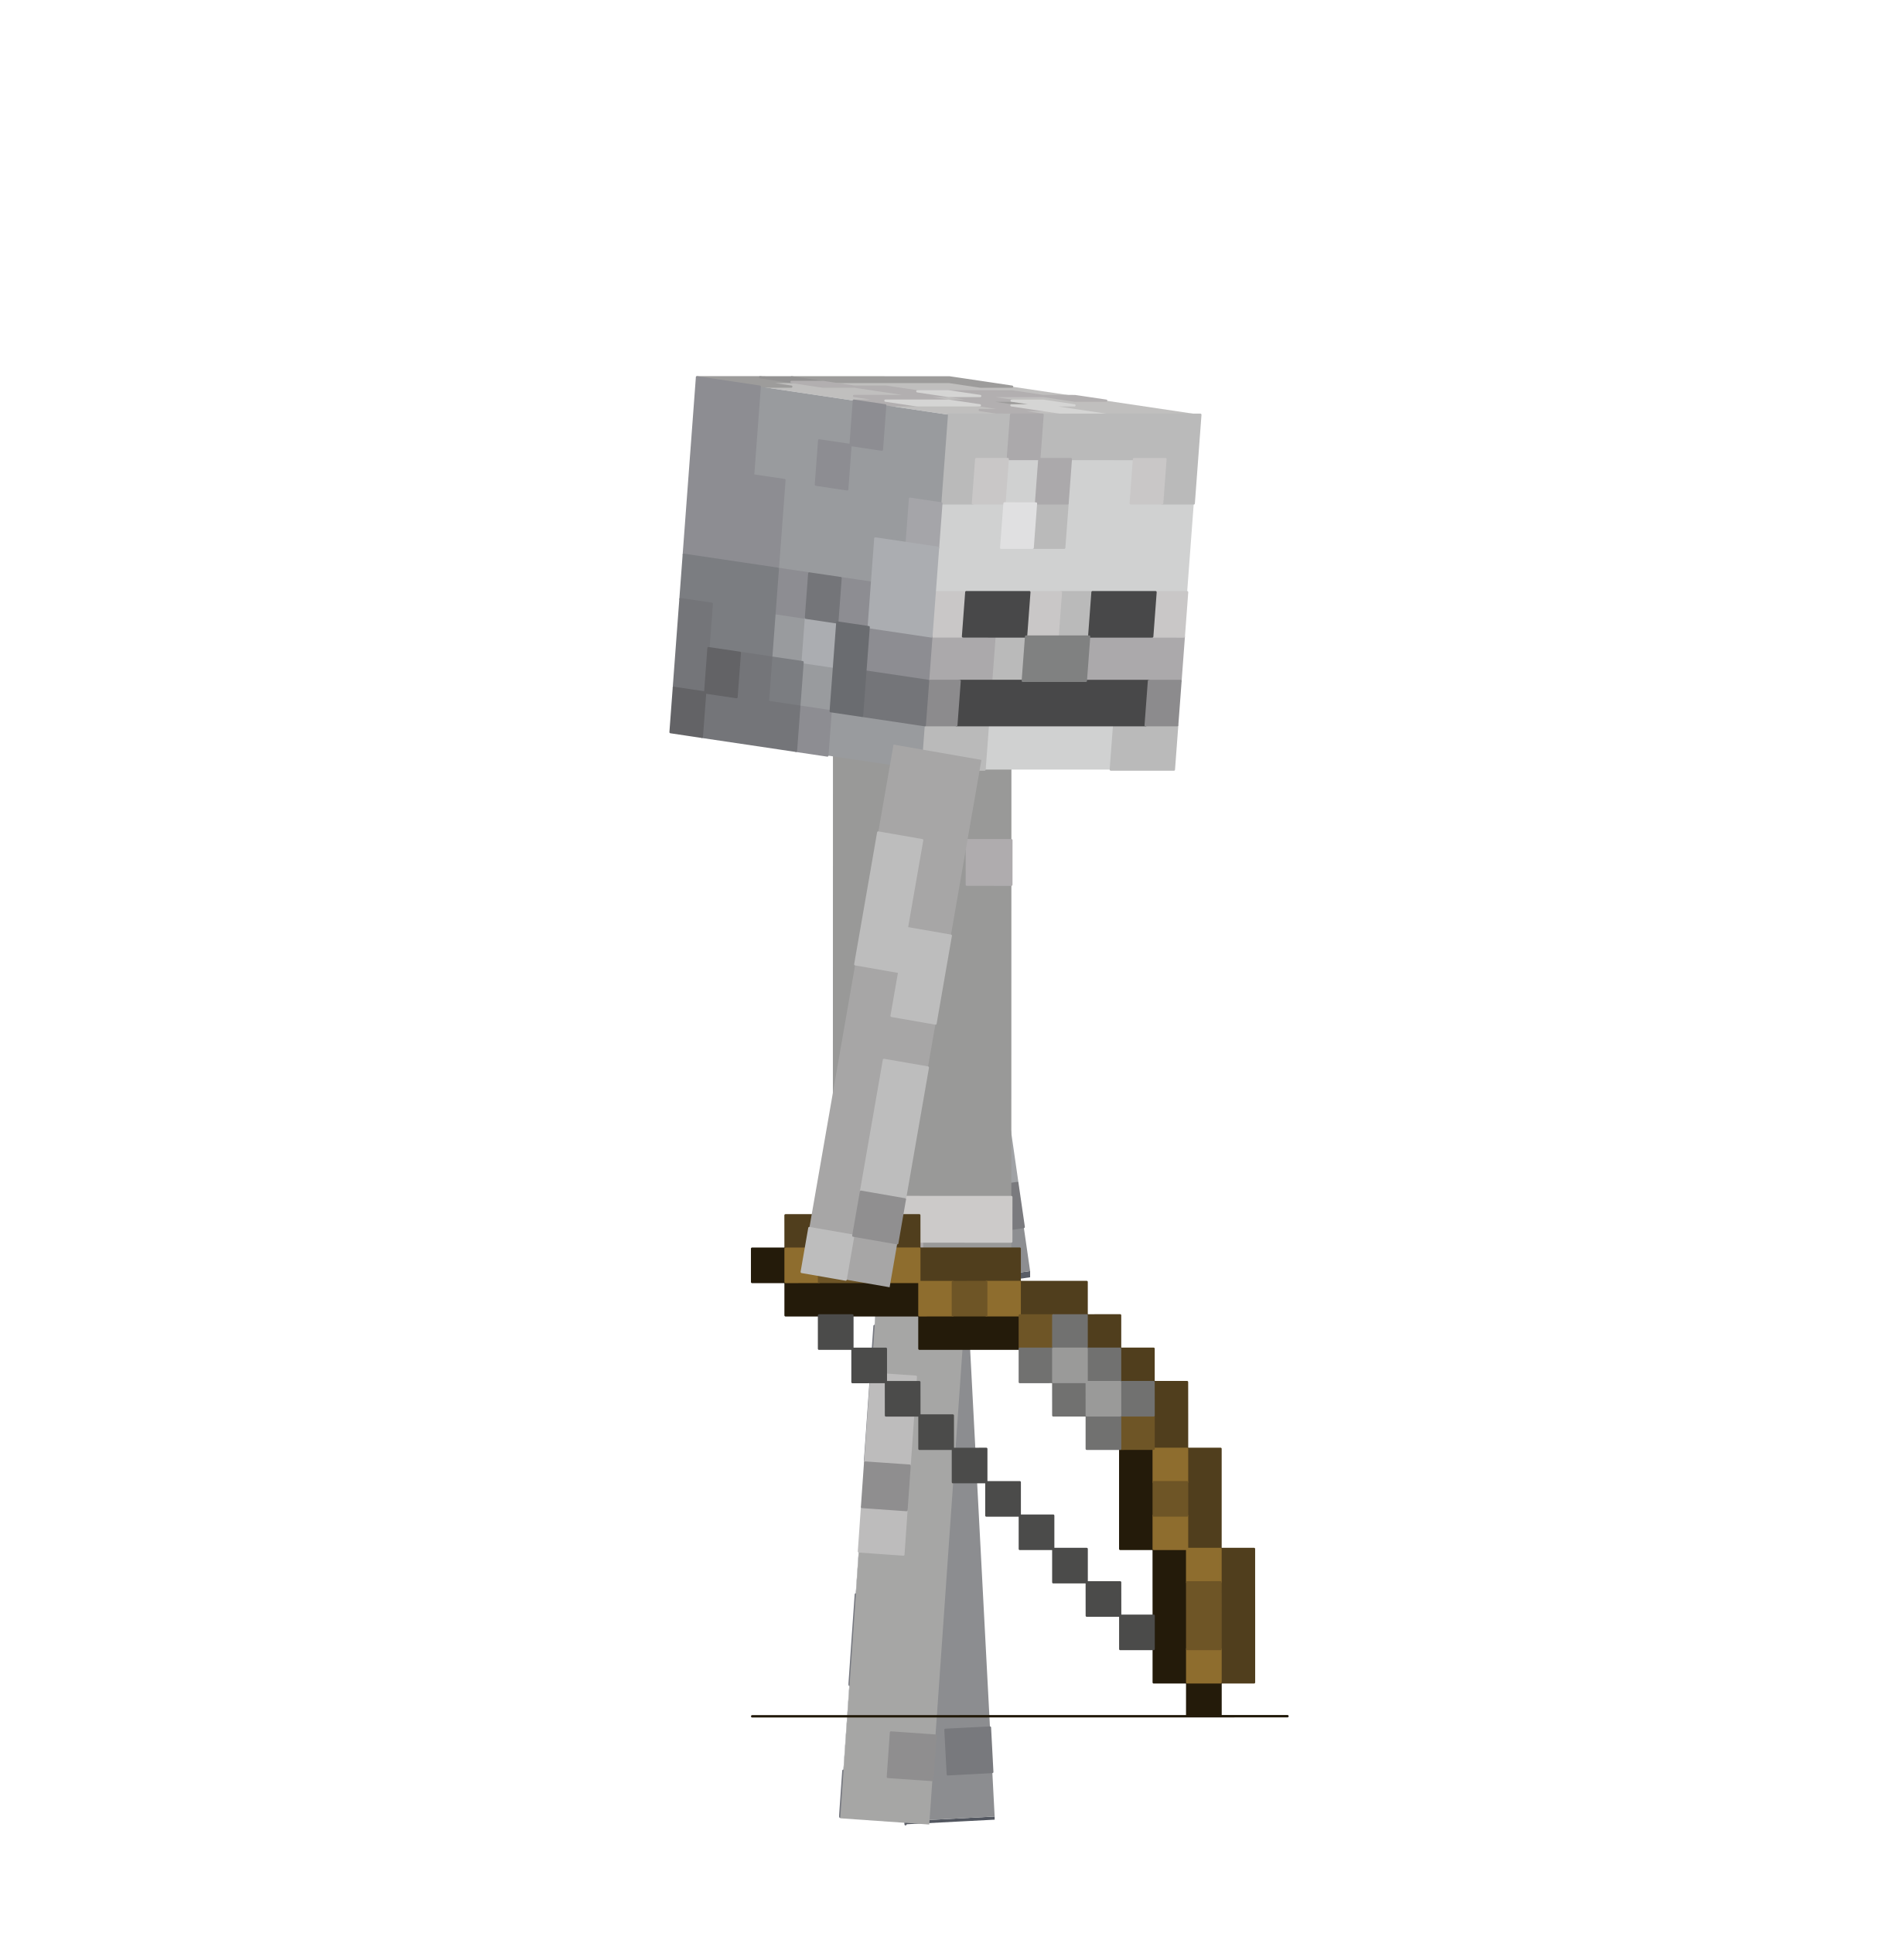
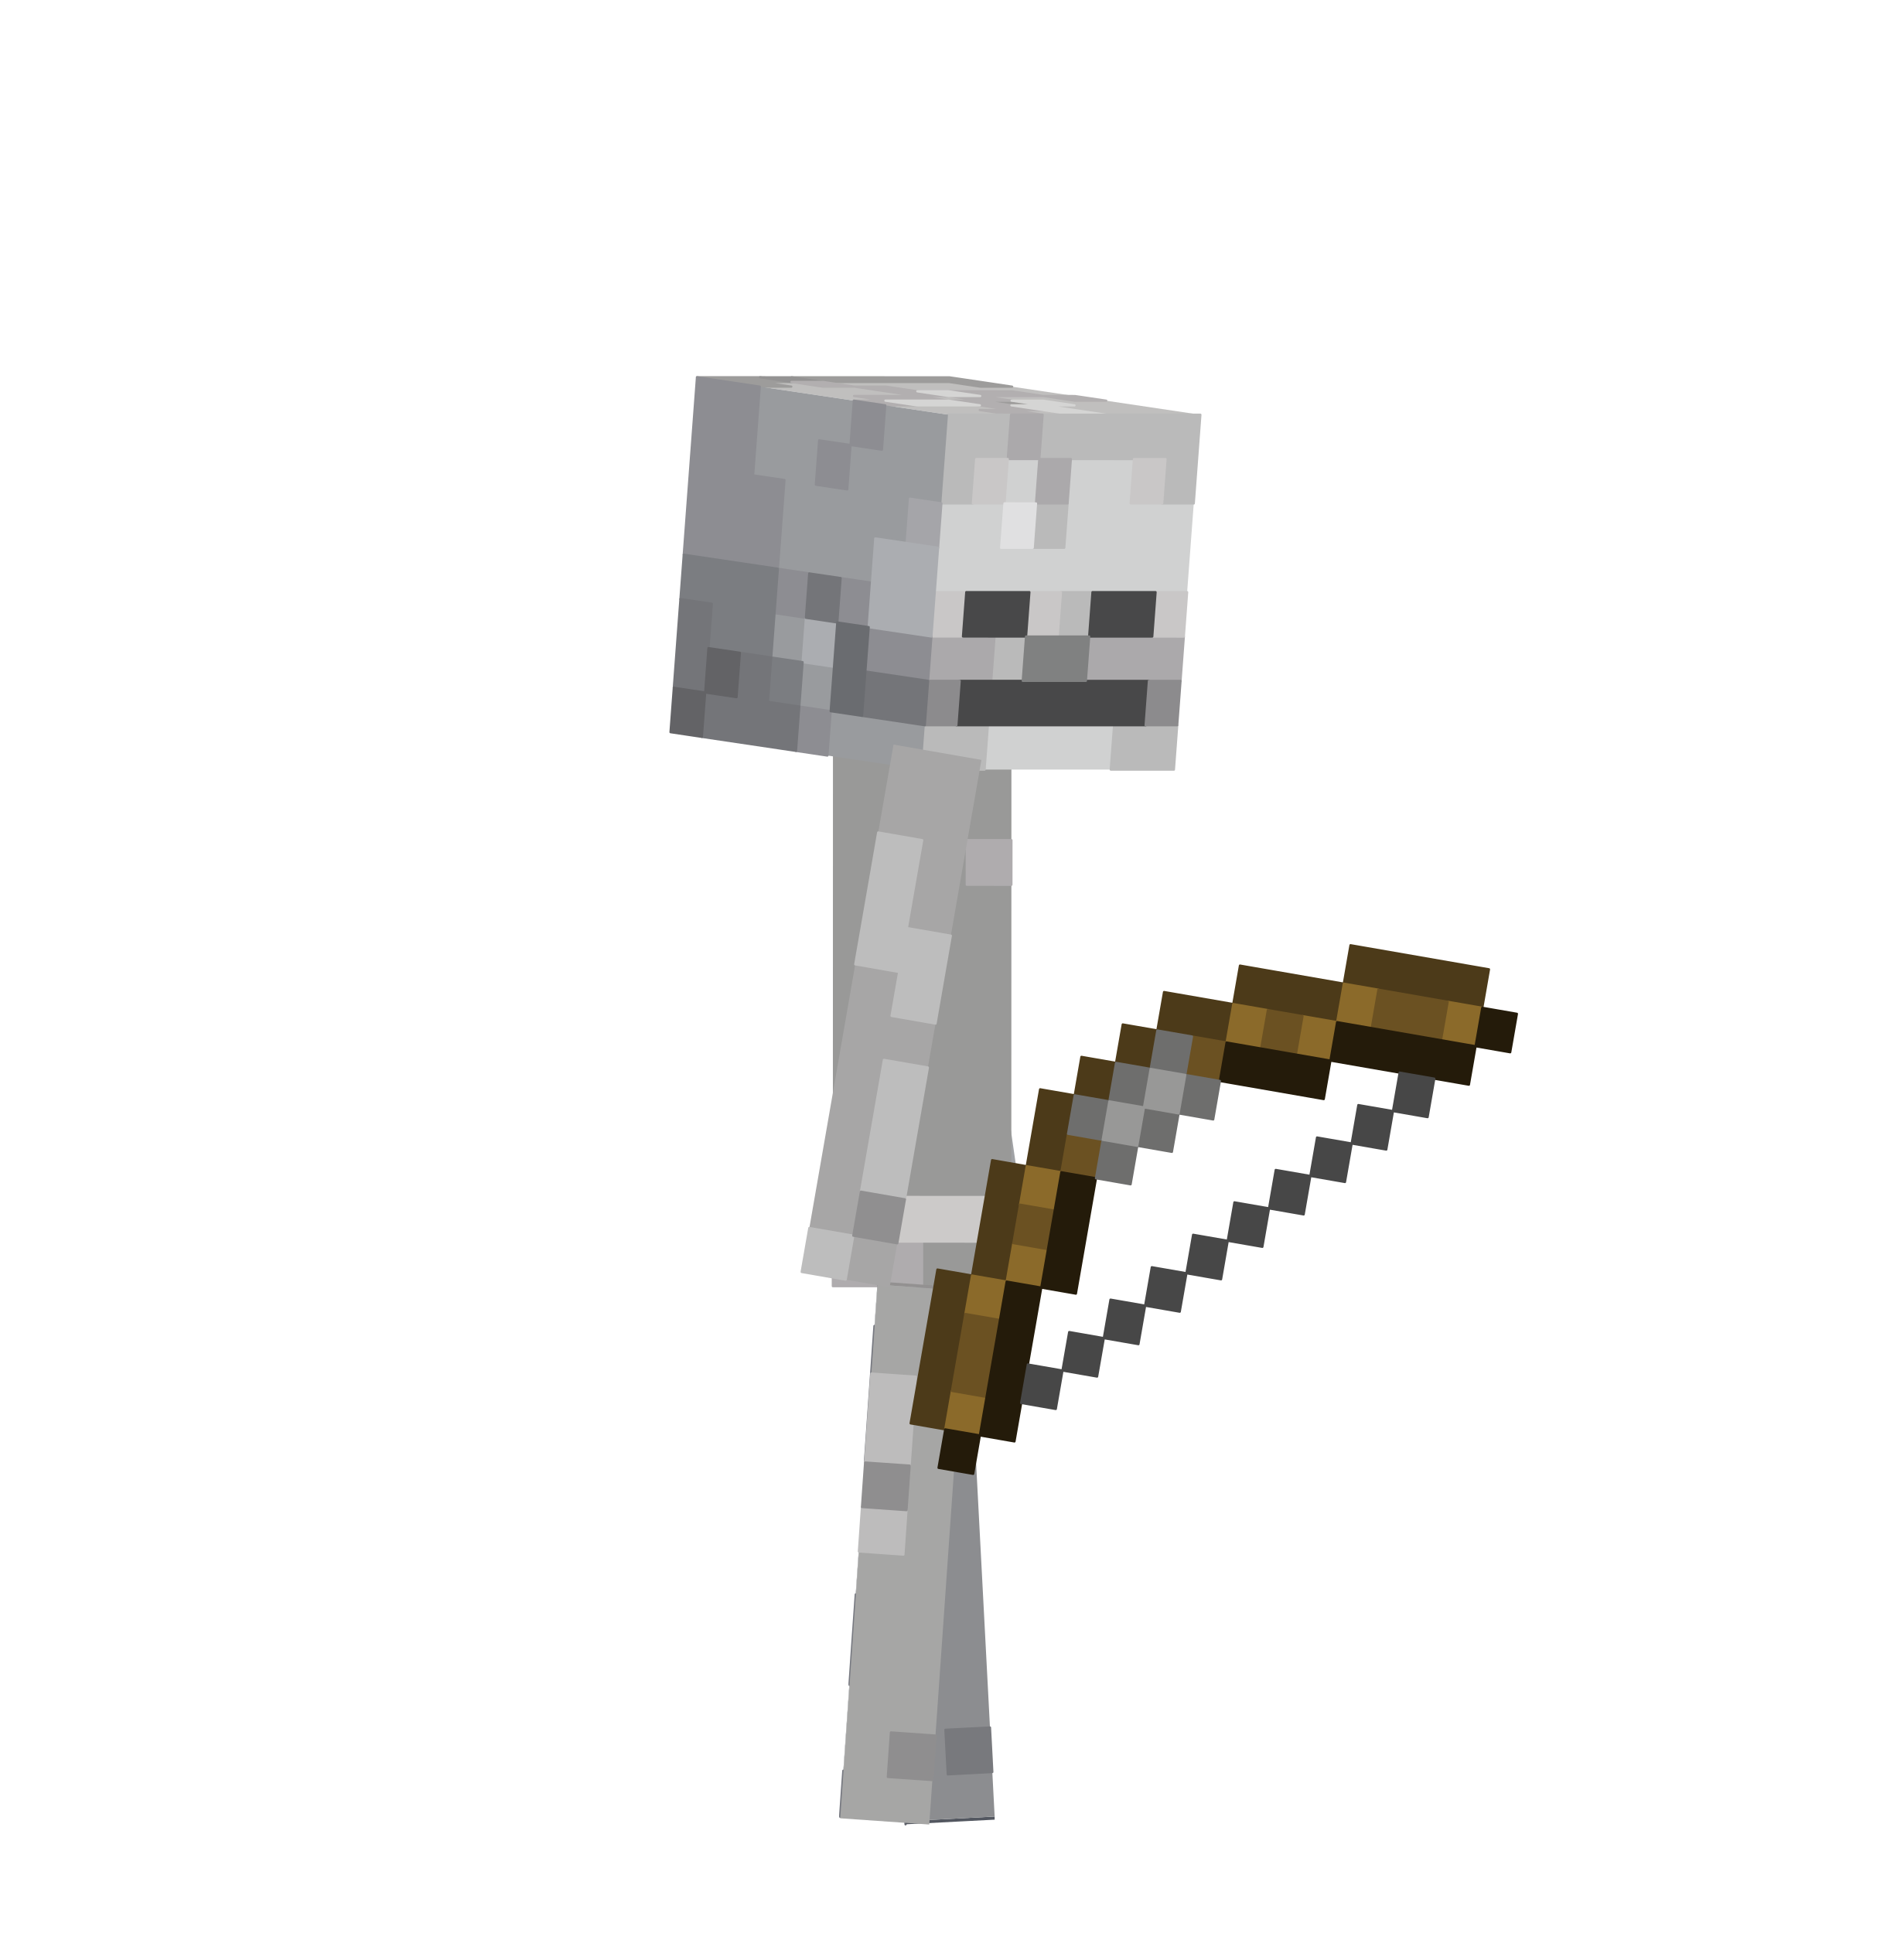
<svg xmlns="http://www.w3.org/2000/svg" viewBox="0 0 512 520" width="512" height="520" role="img" aria-labelledby="draw-1-title">
  <g id="skeleton">
    <g id="arm-left" aria-label="Left arm">
      <g class="face" data-face="back">
        <path fill="#5f646c" d="M232.72 204.85L232.72 203.18L253.31 345.35L253.31 347.03Z" />
        <path fill="#6c7079" stroke="#6c7079" stroke-width=".6" stroke-linejoin="round" d="M234.43 216.7L234.43 215.86L236.15 227.71L236.15 228.55ZM236.15 228.55L236.15 227.71L237.86 239.56L237.86 240.4ZM244.73 286.95L244.73 286.11L246.45 297.96L246.45 298.8ZM246.45 298.8L246.45 297.96L248.16 309.81L248.16 310.65ZM248.16 310.65L248.16 309.81L249.88 321.66L249.88 322.49ZM251.59 335.18L251.59 334.34L253.31 346.19L253.31 347.03Z" />
        <path fill="#535760" stroke="#535760" stroke-width=".6" stroke-linejoin="round" d="M241.3 263.26L241.3 262.42L243.01 274.27L243.01 275.1ZM249.88 322.49L249.88 321.66L251.59 333.5L251.59 334.34Z" />
      </g>
      <g class="face" data-face="bottom">
        <path fill="#595d66" d="M277.06 341.93L277.06 343.6L253.31 347.03L253.31 345.35Z" />
      </g>
      <g class="face" data-face="nx">
        <path fill="#8d8e91" d="M232.72 203.18L256.47 199.76L277.06 341.93L253.31 345.35Z" />
        <path fill="#a0a2a5" stroke="#a0a2a5" stroke-width=".6" stroke-linejoin="round" d="M236.15 226.87L248.03 225.16L249.74 237.01L237.86 238.72ZM237.86 238.72L249.74 237.01L251.46 248.86L239.58 250.57ZM239.58 250.57L263.33 247.15L265.05 258.99L241.3 262.42ZM253.17 260.71L265.05 258.99L266.77 270.84L254.89 272.55ZM256.61 284.4L268.48 282.69L270.2 294.54L258.32 296.25ZM258.32 296.25L270.2 294.54L271.92 306.38L260.04 308.1ZM260.04 308.1L271.92 306.38L273.63 318.23L261.75 319.94ZM251.59 333.5L263.47 331.79L265.19 343.64L253.31 345.35Z" />
        <path fill="#7a7a7e" stroke="#7a7a7e" stroke-width=".6" stroke-linejoin="round" d="M261.75 319.94L273.63 318.23L275.35 330.08L263.47 331.79Z" />
      </g>
    </g>
    <g id="leg-left" aria-label="Left leg">
      <g class="face" data-face="back">
        <path fill="#585c64" d="M236.02 347.05L236.02 346.21L243.55 489.92L243.55 490.76Z" />
        <path fill="#646770" stroke="#646770" stroke-width=".6" stroke-linejoin="round" d="M236.64 359.02L236.64 358.6L237.27 370.58L237.27 371ZM237.27 371L237.27 370.58L237.9 382.56L237.9 382.98ZM237.9 382.98L237.9 382.56L238.53 394.53L238.53 394.95ZM240.41 430.46L240.41 430.04L241.04 442.02L241.04 442.44ZM241.04 442.44L241.04 442.02L241.67 454L241.67 454.41ZM242.92 478.79L242.92 478.37L243.55 490.34L243.55 490.76Z" />
      </g>
      <g class="face" data-face="bottom">
        <path fill="#535760" d="M267.52 488.67L267.52 489.51L243.55 490.76L243.55 489.92Z" />
      </g>
      <g class="face" data-face="nx">
        <path fill="#8c8d90" d="M236.02 346.21L259.98 344.95L267.52 488.67L243.55 489.92Z" />
        <path fill="#9fa0a3" stroke="#9fa0a3" stroke-width=".6" stroke-linejoin="round" d="M237.27 370.16L249.26 369.53L249.88 381.51L237.9 382.14ZM237.9 382.14L249.88 381.51L250.51 393.49L238.53 394.11ZM239.16 406.09L251.14 405.46L251.77 417.44L239.78 418.07Z" />
        <path fill="#78797d" stroke="#78797d" stroke-width=".6" stroke-linejoin="round" d="M238.53 394.11L250.51 393.49L251.14 405.46L239.16 406.09ZM254.28 465.34L266.26 464.72L266.89 476.69L254.91 477.32Z" />
      </g>
    </g>
    <g id="torso" aria-label="Torso">
      <g class="face" data-face="nx">
        <path fill="#999998" d="M224.03 201.99L272.03 202.01L272 346.01L224 345.99Z" />
        <path fill="#afacae" stroke="#afacae" stroke-width=".6" stroke-linejoin="round" d="M260.03 226L272.03 226.01L272.02 238.01L260.02 238ZM224 333.99L248 334L248 346L224 345.99Z" />
        <path fill="#cccac9" stroke="#cccac9" stroke-width=".6" stroke-linejoin="round" d="M224.01 321.99L272.01 322.01L272 334.01L224 333.99Z" />
      </g>
    </g>
    <g id="head" aria-label="Head">
      <g class="face" data-face="top">
        <path fill="#c0bfbe" d="M187.46 101.49L255.34 101.51L322.85 111.57L254.97 111.55Z" />
        <path fill="#9d9c9b" stroke="#9d9c9b" stroke-width=".6" stroke-linejoin="round" d="M187.46 101.49L204.43 101.49L212.87 102.75L195.9 102.75ZM212.92 101.5L255.34 101.51L263.78 102.76L221.35 102.75ZM195.9 102.75L204.38 102.75L212.82 104.01L204.34 104.01ZM255.3 102.76L263.78 102.76L272.22 104.02L263.73 104.02ZM263.59 107.79L272.08 107.79L280.52 109.05L272.03 109.04Z" />
        <path fill="#949393" stroke="#949393" stroke-width=".6" stroke-linejoin="round" d="M204.43 101.49L212.92 101.5L221.35 102.75L212.87 102.75Z" />
        <path fill="#b2afb0" stroke="#b2afb0" stroke-width=".6" stroke-linejoin="round" d="M212.87 102.75L221.35 102.75L229.79 104.01L221.31 104.01ZM229.79 104.01L238.28 104.01L246.72 105.27L238.23 105.27ZM238.23 105.27L246.72 105.27L255.15 106.53L246.67 106.53ZM255.2 105.27L272.17 105.28L280.61 106.53L263.64 106.53ZM229.7 106.52L246.67 106.53L255.11 107.78L238.14 107.78ZM255.15 106.53L263.64 106.53L272.08 107.79L263.59 107.79ZM280.61 106.53L289.1 106.54L297.53 107.79L289.05 107.79ZM229.65 107.78L238.14 107.78L246.58 109.04L238.09 109.04ZM255.11 107.78L263.59 107.79L272.03 109.04L263.55 109.04ZM263.55 109.04L272.03 109.04L280.47 110.3L271.98 110.3ZM263.5 110.3L271.98 110.3L280.42 111.56L271.94 111.56Z" />
        <path fill="#d5d5d4" stroke="#d5d5d4" stroke-width=".6" stroke-linejoin="round" d="M246.72 105.27L255.2 105.27L263.64 106.53L255.15 106.53ZM238.14 107.78L255.11 107.78L263.55 109.04L246.58 109.04ZM272.08 107.79L280.56 107.79L289 109.05L280.52 109.05ZM272.03 109.04L280.52 109.05L288.96 110.3L280.47 110.3ZM280.47 110.3L288.96 110.3L297.39 111.56L288.91 111.56Z" />
      </g>
      <g class="face" data-face="front">
        <path fill="#d0d1d1" d="M254.97 111.55L322.85 111.57L315.73 207.04L247.84 207.02Z" />
        <path fill="#bababa" stroke="#bababa" stroke-width=".6" stroke-linejoin="round" d="M254.97 111.55L271.94 111.56L271.05 123.49L254.08 123.49ZM280.42 111.56L322.85 111.57L321.96 123.5L279.53 123.49ZM254.08 123.49L262.56 123.49L261.67 135.42L253.19 135.42ZM313.47 123.5L321.96 123.5L321.07 135.43L312.58 135.43ZM278.64 135.43L287.13 135.43L286.24 147.36L277.75 147.36ZM285.35 159.3L293.83 159.3L292.94 171.23L284.46 171.23ZM267.49 171.23L275.97 171.23L275.08 183.16L266.59 183.16ZM248.73 195.09L265.7 195.09L264.81 207.03L247.84 207.02ZM299.65 195.1L316.62 195.1L315.73 207.04L298.75 207.03Z" />
        <path fill="#aba9ab" stroke="#aba9ab" stroke-width=".6" stroke-linejoin="round" d="M271.94 111.56L280.42 111.56L279.53 123.49L271.05 123.49ZM279.53 123.49L288.02 123.49L287.13 135.43L278.64 135.43ZM250.51 171.22L267.49 171.23L266.59 183.16L249.62 183.16ZM292.94 171.23L318.4 171.24L317.51 183.17L292.05 183.16Z" />
        <path fill="#c9c7c7" stroke="#c9c7c7" stroke-width=".6" stroke-linejoin="round" d="M262.56 123.49L271.05 123.49L270.16 135.42L261.67 135.42ZM304.99 123.5L313.47 123.5L312.58 135.43L304.1 135.43ZM251.41 159.29L259.89 159.29L259 171.22L250.51 171.22ZM276.86 159.29L285.35 159.3L284.46 171.23L275.97 171.23ZM310.8 159.3L319.29 159.3L318.4 171.24L309.91 171.23Z" />
        <path fill="#e0e0e1" stroke="#e0e0e1" stroke-width=".6" stroke-linejoin="round" d="M270.16 135.42L278.64 135.43L277.75 147.36L269.27 147.36Z" />
        <path fill="#484849" stroke="#484849" stroke-width=".6" stroke-linejoin="round" d="M259.89 159.29L276.86 159.29L275.97 171.23L259 171.22ZM293.83 159.3L310.8 159.3L309.91 171.23L292.94 171.23ZM258.11 183.16L309.02 183.17L308.13 195.1L257.22 195.09Z" />
        <path fill="#808181" stroke="#808181" stroke-width=".6" stroke-linejoin="round" d="M275.97 171.23L292.94 171.23L292.05 183.16L275.08 183.16Z" />
        <path fill="#8c8b8d" stroke="#8c8b8d" stroke-width=".6" stroke-linejoin="round" d="M249.62 183.16L258.11 183.16L257.22 195.09L248.73 195.09ZM309.02 183.17L317.51 183.17L316.62 195.1L308.13 195.1Z" />
      </g>
      <g class="face" data-face="nx">
        <path fill="#999b9e" d="M187.46 101.49L254.97 111.55L247.84 207.02L180.34 196.96Z" />
        <path fill="#8d8d92" stroke="#8d8d92" stroke-width=".6" stroke-linejoin="round" d="M187.46 101.49L204.34 104.01L203.45 115.94L186.57 113.42ZM229.65 107.78L238.09 109.04L237.2 120.97L228.76 119.71ZM186.57 113.42L203.45 115.94L202.56 127.87L185.68 125.36ZM220.32 118.46L228.76 119.71L227.87 131.65L219.43 130.39ZM185.68 125.36L210.99 129.13L210.1 141.07L184.79 137.29ZM184.79 137.29L210.1 141.07L209.21 153L183.9 149.23ZM209.21 153L217.65 154.26L216.76 166.19L208.32 164.93ZM226.09 155.51L234.53 156.77L233.64 168.71L225.2 167.45ZM233.64 168.71L250.51 171.22L249.62 183.16L232.75 180.64ZM214.98 190.06L223.42 191.32L222.53 203.25L214.09 201.99Z" />
        <path fill="#a5a5a9" stroke="#a5a5a9" stroke-width=".6" stroke-linejoin="round" d="M244.75 134.16L253.19 135.42L252.3 147.35L243.86 146.1Z" />
        <path fill="#abadb1" stroke="#abadb1" stroke-width=".6" stroke-linejoin="round" d="M235.42 144.84L252.3 147.35L251.41 159.29L234.53 156.77ZM234.53 156.77L251.41 159.29L250.51 171.22L233.64 168.71ZM216.76 166.19L225.2 167.45L224.31 179.38L215.87 178.13Z" />
        <path fill="#7b7d81" stroke="#7b7d81" stroke-width=".6" stroke-linejoin="round" d="M183.9 149.23L209.21 153L208.32 164.93L183.01 161.16ZM191.45 162.42L208.32 164.93L207.43 176.87L190.55 174.35ZM207.43 176.87L215.87 178.13L214.98 190.06L206.54 188.8Z" />
        <path fill="#747579" stroke="#747579" stroke-width=".6" stroke-linejoin="round" d="M217.65 154.26L226.09 155.51L225.2 167.45L216.76 166.19ZM183.01 161.16L191.45 162.42L190.55 174.35L182.12 173.09ZM182.12 173.09L190.55 174.35L189.66 186.29L181.23 185.03ZM198.99 175.61L207.43 176.87L206.54 188.8L198.1 187.54ZM232.75 180.64L249.62 183.16L248.73 195.09L231.86 192.57ZM189.66 186.29L214.98 190.06L214.09 201.99L188.77 198.22Z" />
        <path fill="#6a6c70" stroke="#6a6c70" stroke-width=".6" stroke-linejoin="round" d="M225.2 167.45L233.64 168.71L232.75 180.64L224.31 179.38ZM224.31 179.38L232.75 180.64L231.86 192.57L223.42 191.32Z" />
        <path fill="#636366" stroke="#636366" stroke-width=".6" stroke-linejoin="round" d="M190.55 174.35L198.99 175.61L198.1 187.54L189.66 186.29ZM181.23 185.03L189.66 186.29L188.77 198.22L180.34 196.96Z" />
      </g>
    </g>
    <g id="leg-right" aria-label="Right leg">
      <g class="face" data-face="back">
        <path fill="#686b71" d="M236.03 344.74L236.03 345.58L225.98 489.14L225.98 488.31Z" />
        <path fill="#767880" stroke="#767880" stroke-width=".6" stroke-linejoin="round" d="M235.19 356.71L235.19 357.13L234.36 369.09L234.36 368.67ZM234.36 368.67L234.36 369.09L233.52 381.05L233.52 380.64ZM233.52 380.64L233.52 381.05L232.68 393.02L232.68 392.6ZM230.17 428.91L230.17 429.33L229.33 441.29L229.33 440.87ZM229.33 440.87L229.33 441.29L228.5 453.25L228.5 452.83ZM226.82 476.34L226.82 476.76L225.98 488.73L225.98 488.31Z" />
      </g>
      <g class="face" data-face="top">
        <path fill="#939191" d="M236.03 345.58L236.03 344.74L259.97 346.42L259.97 347.26Z" />
      </g>
      <g class="face" data-face="nx">
        <path fill="#a6a6a5" d="M236.03 345.58L259.97 347.26L249.93 490.82L225.98 489.14Z" />
        <path fill="#bdbcbc" stroke="#bdbcbc" stroke-width=".6" stroke-linejoin="round" d="M234.36 369.51L246.33 370.35L245.49 382.31L233.52 381.47ZM233.52 381.47L245.49 382.31L244.65 394.27L232.68 393.44ZM231.84 405.4L243.81 406.24L242.98 418.2L231.01 417.36Z" />
        <path fill="#8f8e8f" stroke="#8f8e8f" stroke-width=".6" stroke-linejoin="round" d="M232.68 393.44L244.65 394.27L243.81 406.24L231.84 405.4ZM239.63 466.05L251.6 466.89L250.76 478.85L238.79 478.02Z" />
      </g>
    </g>
-     <g id="held-bow" aria-label="Bow">
-       <g class="face" data-face="bottom">
-         <path fill="#211909" stroke="#211909" stroke-width=".6" stroke-linejoin="round" d="M202.29 461.73L202.29 461.69L346.29 461.66L346.29 461.7Z" />
-       </g>
-       <g class="face" data-face="px">
-         <path fill="#503e1d" stroke="#503e1d" stroke-width=".6" stroke-linejoin="round" d="M211.26 326.92L247.26 326.91L247.27 335.89L211.27 335.9ZM247.27 335.89L274.27 335.88L274.27 344.86L247.27 344.87ZM274.27 344.86L292.27 344.86L292.27 353.84L274.27 353.84ZM292.27 353.84L301.27 353.83L301.27 362.81L292.27 362.81ZM301.27 362.81L310.27 362.81L310.27 371.79L301.27 371.79ZM310.27 371.79L319.27 371.79L319.28 380.76L310.28 380.77ZM310.28 380.77L319.28 380.76L319.28 389.74L310.28 389.74ZM319.28 389.74L328.28 389.74L328.28 398.72L319.28 398.72ZM319.28 398.72L328.28 398.72L328.28 407.7L319.28 407.7ZM319.28 407.7L328.28 407.7L328.28 416.68L319.28 416.68ZM328.28 416.68L337.28 416.67L337.28 425.65L328.28 425.65ZM328.28 425.65L337.28 425.65L337.29 434.63L328.29 434.63ZM328.29 434.63L337.29 434.63L337.29 443.61L328.29 443.61ZM328.29 443.61L337.29 443.61L337.29 452.59L328.29 452.59Z" />
-         <path fill="#241b0a" stroke="#241b0a" stroke-width=".6" stroke-linejoin="round" d="M202.27 335.9L211.27 335.9L211.27 344.88L202.27 344.88ZM211.27 344.88L247.27 344.87L247.27 353.85L211.27 353.85ZM247.27 353.85L274.27 353.84L274.27 362.82L247.27 362.82ZM301.28 389.75L310.28 389.74L310.28 398.72L301.28 398.72ZM301.28 398.72L310.28 398.72L310.28 407.7L301.28 407.7ZM301.28 407.7L310.28 407.7L310.28 416.68L301.28 416.68ZM310.28 416.68L319.28 416.68L319.28 425.66L310.28 425.66ZM310.28 425.66L319.28 425.66L319.29 434.63L310.29 434.64ZM310.29 434.64L319.29 434.63L319.29 443.61L310.29 443.61ZM310.29 443.61L319.29 443.61L319.29 452.59L310.29 452.59ZM319.29 452.59L328.29 452.59L328.29 461.57L319.29 461.57Z" />
-         <path fill="#8e6d2e" stroke="#8e6d2e" stroke-width=".6" stroke-linejoin="round" d="M211.27 335.9L220.27 335.9L220.27 344.87L211.27 344.88ZM238.27 335.89L247.27 335.89L247.27 344.87L238.27 344.87ZM247.27 344.87L256.27 344.87L256.27 353.84L247.27 353.85ZM265.27 344.86L274.27 344.86L274.27 353.84L265.27 353.84ZM310.28 389.74L319.28 389.74L319.28 398.72L310.28 398.72ZM310.28 407.7L319.28 407.7L319.28 416.68L310.28 416.68ZM319.28 416.68L328.28 416.68L328.28 425.65L319.28 425.66ZM319.29 443.61L328.29 443.61L328.29 452.59L319.29 452.59Z" />
-         <path fill="#6e5526" stroke="#6e5526" stroke-width=".6" stroke-linejoin="round" d="M220.27 335.9L238.27 335.89L238.27 344.87L220.27 344.87ZM256.27 344.87L265.27 344.86L265.27 353.84L256.27 353.84ZM274.27 353.84L283.27 353.84L283.27 362.82L274.27 362.82ZM301.28 380.77L310.28 380.77L310.28 389.74L301.28 389.75ZM310.28 398.72L319.28 398.72L319.28 407.7L310.28 407.7ZM319.28 425.66L328.28 425.65L328.29 434.63L319.29 434.63ZM319.29 434.63L328.29 434.63L328.29 443.61L319.29 443.61Z" />
-         <path fill="#4b4b4a" stroke="#4b4b4a" stroke-width=".6" stroke-linejoin="round" d="M220.27 353.85L229.27 353.85L229.27 362.83L220.27 362.83ZM229.27 362.83L238.27 362.83L238.27 371.8L229.27 371.81ZM238.27 371.8L247.27 371.8L247.28 380.78L238.28 380.78ZM247.28 380.78L256.28 380.78L256.28 389.76L247.28 389.76ZM256.28 389.76L265.28 389.75L265.28 398.73L256.28 398.73ZM265.28 398.73L274.28 398.73L274.28 407.71L265.28 407.71ZM274.28 407.71L283.28 407.71L283.28 416.68L274.28 416.69ZM283.28 416.68L292.28 416.68L292.28 425.66L283.28 425.66ZM292.28 425.66L301.28 425.66L301.29 434.64L292.29 434.64ZM301.29 434.64L310.29 434.64L310.29 443.61L301.29 443.62Z" />
-         <path fill="#717170" stroke="#717170" stroke-width=".6" stroke-linejoin="round" d="M283.27 353.84L292.27 353.84L292.27 362.81L283.27 362.82ZM274.27 362.82L283.27 362.82L283.27 371.79L274.27 371.8ZM292.27 362.81L301.27 362.81L301.27 371.79L292.27 371.79ZM283.27 371.79L292.27 371.79L292.28 380.77L283.28 380.77ZM301.27 371.79L310.27 371.79L310.28 380.77L301.28 380.77ZM292.28 380.77L301.28 380.77L301.28 389.75L292.28 389.75Z" />
-         <path fill="#9a9a99" stroke="#9a9a99" stroke-width=".6" stroke-linejoin="round" d="M283.27 362.82L292.27 362.81L292.27 371.79L283.27 371.79ZM292.27 371.79L301.27 371.79L301.28 380.77L292.28 380.77Z" />
-       </g>
-     </g>
    <g id="arm-right" aria-label="Right arm">
      <g class="face" data-face="nx">
        <path fill="#a7a6a6" d="M240.32 200.3L263.96 204.42L239.27 346.29L215.62 342.17Z" />
        <path fill="#bdbdbd" stroke="#bdbdbd" stroke-width=".6" stroke-linejoin="round" d="M236.2 223.95L248.03 226.01L245.97 237.83L234.15 235.77ZM234.15 235.77L245.97 237.83L243.91 249.65L232.09 247.59ZM232.09 247.59L255.73 251.71L253.67 263.53L230.03 259.41ZM241.85 261.47L253.67 263.53L251.62 275.35L239.79 273.29ZM237.74 285.12L249.56 287.17L247.5 299L235.68 296.94ZM235.68 296.94L247.5 299L245.44 310.82L233.62 308.76ZM233.62 308.76L245.44 310.82L243.38 322.64L231.56 320.58ZM217.68 330.35L229.5 332.41L227.45 344.23L215.62 342.17Z" />
        <path fill="#908f90" stroke="#908f90" stroke-width=".6" stroke-linejoin="round" d="M231.56 320.58L243.38 322.64L241.33 334.46L229.5 332.41Z" />
      </g>
    </g>
+     <g id="held-bow" aria-label="Bow">
+       <g class="face" data-face="nx">
+         <path fill="#4c3a19" stroke="#4c3a19" stroke-width=".6" stroke-linejoin="round" d="M363.23 254.28L400.47 260.76L398.67 271.11L361.43 264.62ZM333.5 259.76L361.43 264.62L359.63 274.97L331.7 270.11ZM313.08 266.87L331.7 270.11L329.9 280.45L311.28 277.21ZM301.97 275.59L311.28 277.21L309.48 287.55L300.17 285.93ZM290.86 284.31L300.17 285.93L298.37 296.28L289.06 294.66ZM279.75 293.04L289.06 294.66L287.26 305L277.95 303.38ZM277.95 303.38L287.26 305L285.46 315.35L276.15 313.73ZM266.84 312.1L276.15 313.73L274.35 324.07L265.04 322.45ZM265.04 322.45L274.35 324.07L272.55 334.41L263.24 332.79ZM263.24 332.79L272.55 334.41L270.75 344.76L261.44 343.14ZM252.13 341.52L261.44 343.14L259.64 353.48L250.33 351.86ZM250.33 351.86L259.64 353.48L257.83 363.83L248.52 362.21ZM248.52 362.21L257.83 363.83L256.03 374.17L246.72 372.55ZM246.72 372.55L256.03 374.17L254.23 384.52L244.92 382.9Z" />
+         <path fill="#8b6a2a" stroke="#8b6a2a" stroke-width=".6" stroke-linejoin="round" d="M361.43 264.62L370.74 266.24L368.94 276.59L359.63 274.97ZM389.36 269.49L398.67 271.11L396.87 281.45L387.56 279.83ZM331.7 270.11L341.01 271.73L339.21 282.07L329.9 280.45ZM350.32 273.35L359.63 274.97L357.83 285.31L348.52 283.69ZM276.15 313.73L285.46 315.35L283.66 325.69L274.35 324.07ZM272.55 334.41L281.86 336.03L280.06 346.38L270.75 344.76ZM261.44 343.14L270.75 344.76L268.95 355.1L259.64 353.48ZM256.03 374.17L265.34 375.79L263.54 386.14L254.23 384.52Z" />
+         <path fill="#6b5122" stroke="#6b5122" stroke-width=".6" stroke-linejoin="round" d="M370.74 266.24L389.36 269.49L387.56 279.83L368.94 276.59ZM341.01 271.73L350.32 273.35L348.52 283.69L339.21 282.07ZM320.59 278.83L329.9 280.45L328.1 290.8L318.79 289.17ZM287.26 305L296.57 306.62L294.77 316.97L285.46 315.35ZM274.35 324.07L283.66 325.69L281.86 336.03L272.55 334.41ZM259.64 353.48L268.95 355.1L267.14 365.45L257.83 363.83ZM257.83 363.83L267.14 365.45L265.34 375.79L256.03 374.17Z" />
+         <path fill="#241b0a" stroke="#241b0a" stroke-width=".6" stroke-linejoin="round" d="M398.67 271.11L407.98 272.73L406.18 283.07L396.87 281.45ZM359.63 274.97L396.87 281.45L395.07 291.79L357.83 285.31ZM329.9 280.45L357.83 285.31L356.03 295.66L328.1 290.8ZM285.46 315.35L294.77 316.97L292.97 327.31L283.66 325.69ZM283.66 325.69L292.97 327.31L291.17 337.66L281.86 336.03ZM281.86 336.03L291.17 337.66L289.37 348L280.06 346.38ZM270.75 344.76L280.06 346.38L278.26 356.72L268.95 355.1ZM268.95 355.1L278.26 356.72L276.45 367.07L267.14 365.45ZM267.14 365.45L276.45 367.07L274.65 377.41L265.34 375.79ZM265.34 375.79L274.65 377.41L272.85 387.76L263.54 386.14ZM254.23 384.52L263.54 386.14L261.74 396.48L252.43 394.86Z" />
+         <path fill="#6e6e6d" stroke="#6e6e6d" stroke-width=".6" stroke-linejoin="round" d="M311.28 277.21L320.59 278.83L318.79 289.17L309.48 287.55ZM300.17 285.93L309.48 287.55L307.68 297.9L298.37 296.28ZM318.79 289.17L328.1 290.8L326.3 301.14L316.99 299.52ZM289.06 294.66L298.37 296.28L296.57 306.62L287.26 305ZM307.68 297.9L316.99 299.52L315.19 309.86L305.88 308.24ZM296.57 306.62L305.88 308.24L304.08 318.59L294.77 316.97Z" />
+         <path fill="#474747" stroke="#474747" stroke-width=".6" stroke-linejoin="round" d="M376.45 288.55L385.76 290.17L383.96 300.52L374.65 298.9ZM365.34 297.28L374.65 298.9L372.85 309.24L363.54 307.62ZM354.23 306L363.54 307.62L361.74 317.97L352.43 316.35ZM343.12 314.73L352.43 316.35L350.63 326.69L341.32 325.07ZM332.01 323.45L341.32 325.07L339.52 335.41L330.21 333.79ZM320.9 332.17L330.21 333.79L328.41 344.14L319.1 342.52ZM309.79 340.9L319.1 342.52L317.3 352.86L307.99 351.24ZM298.68 349.62L307.99 351.24L306.19 361.59L296.88 359.97ZM287.57 358.34L296.88 359.97L295.07 370.31L285.76 368.69ZM276.45 367.07L285.76 368.69L283.96 379.03L274.65 377.41Z" />
+         <path fill="#989897" stroke="#989897" stroke-width=".6" stroke-linejoin="round" d="M309.48 287.55L318.79 289.17L316.99 299.52L307.68 297.9ZM298.37 296.28L307.68 297.9L305.88 308.24L296.57 306.62Z" />
+       </g>
+     </g>
  </g>
</svg>
